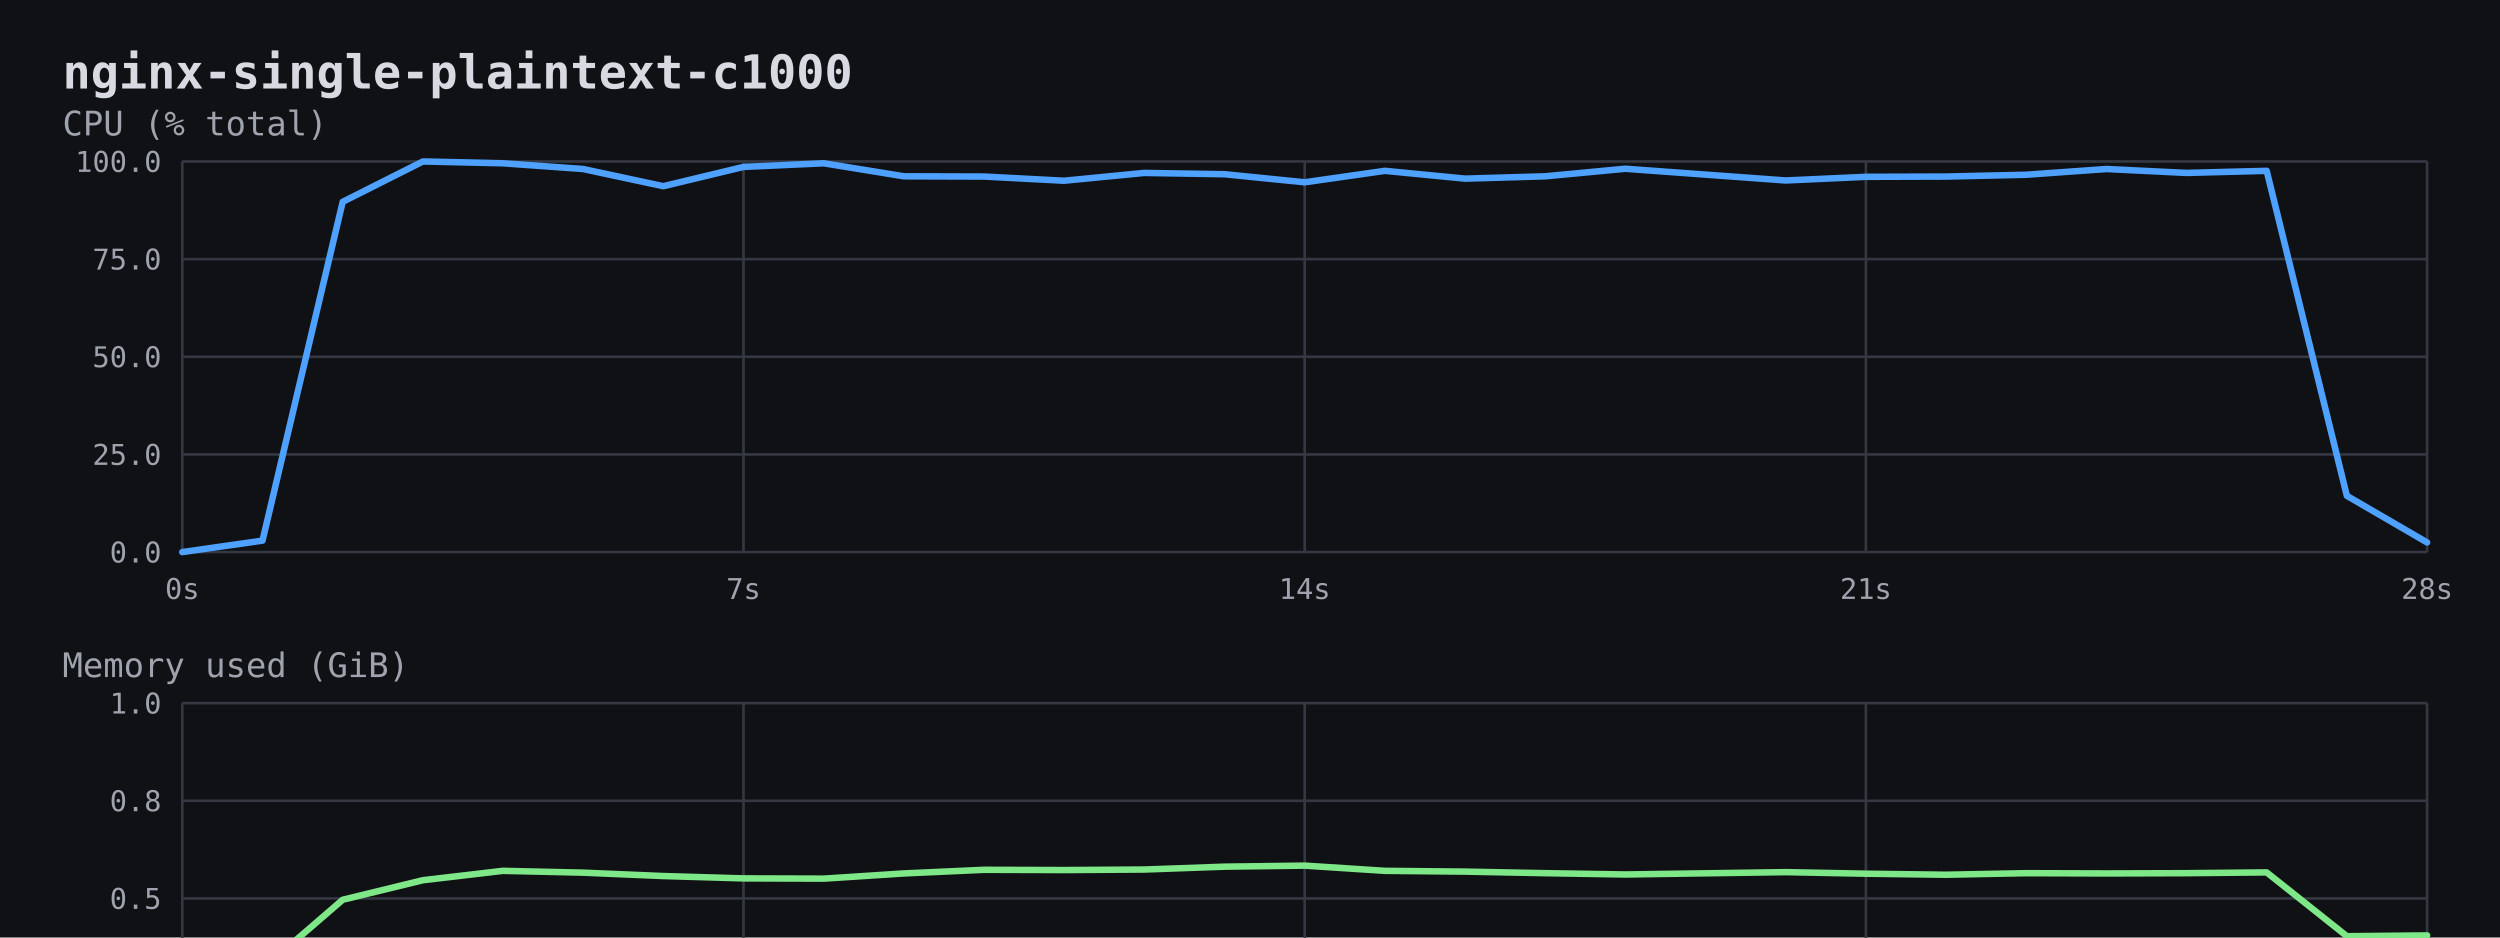
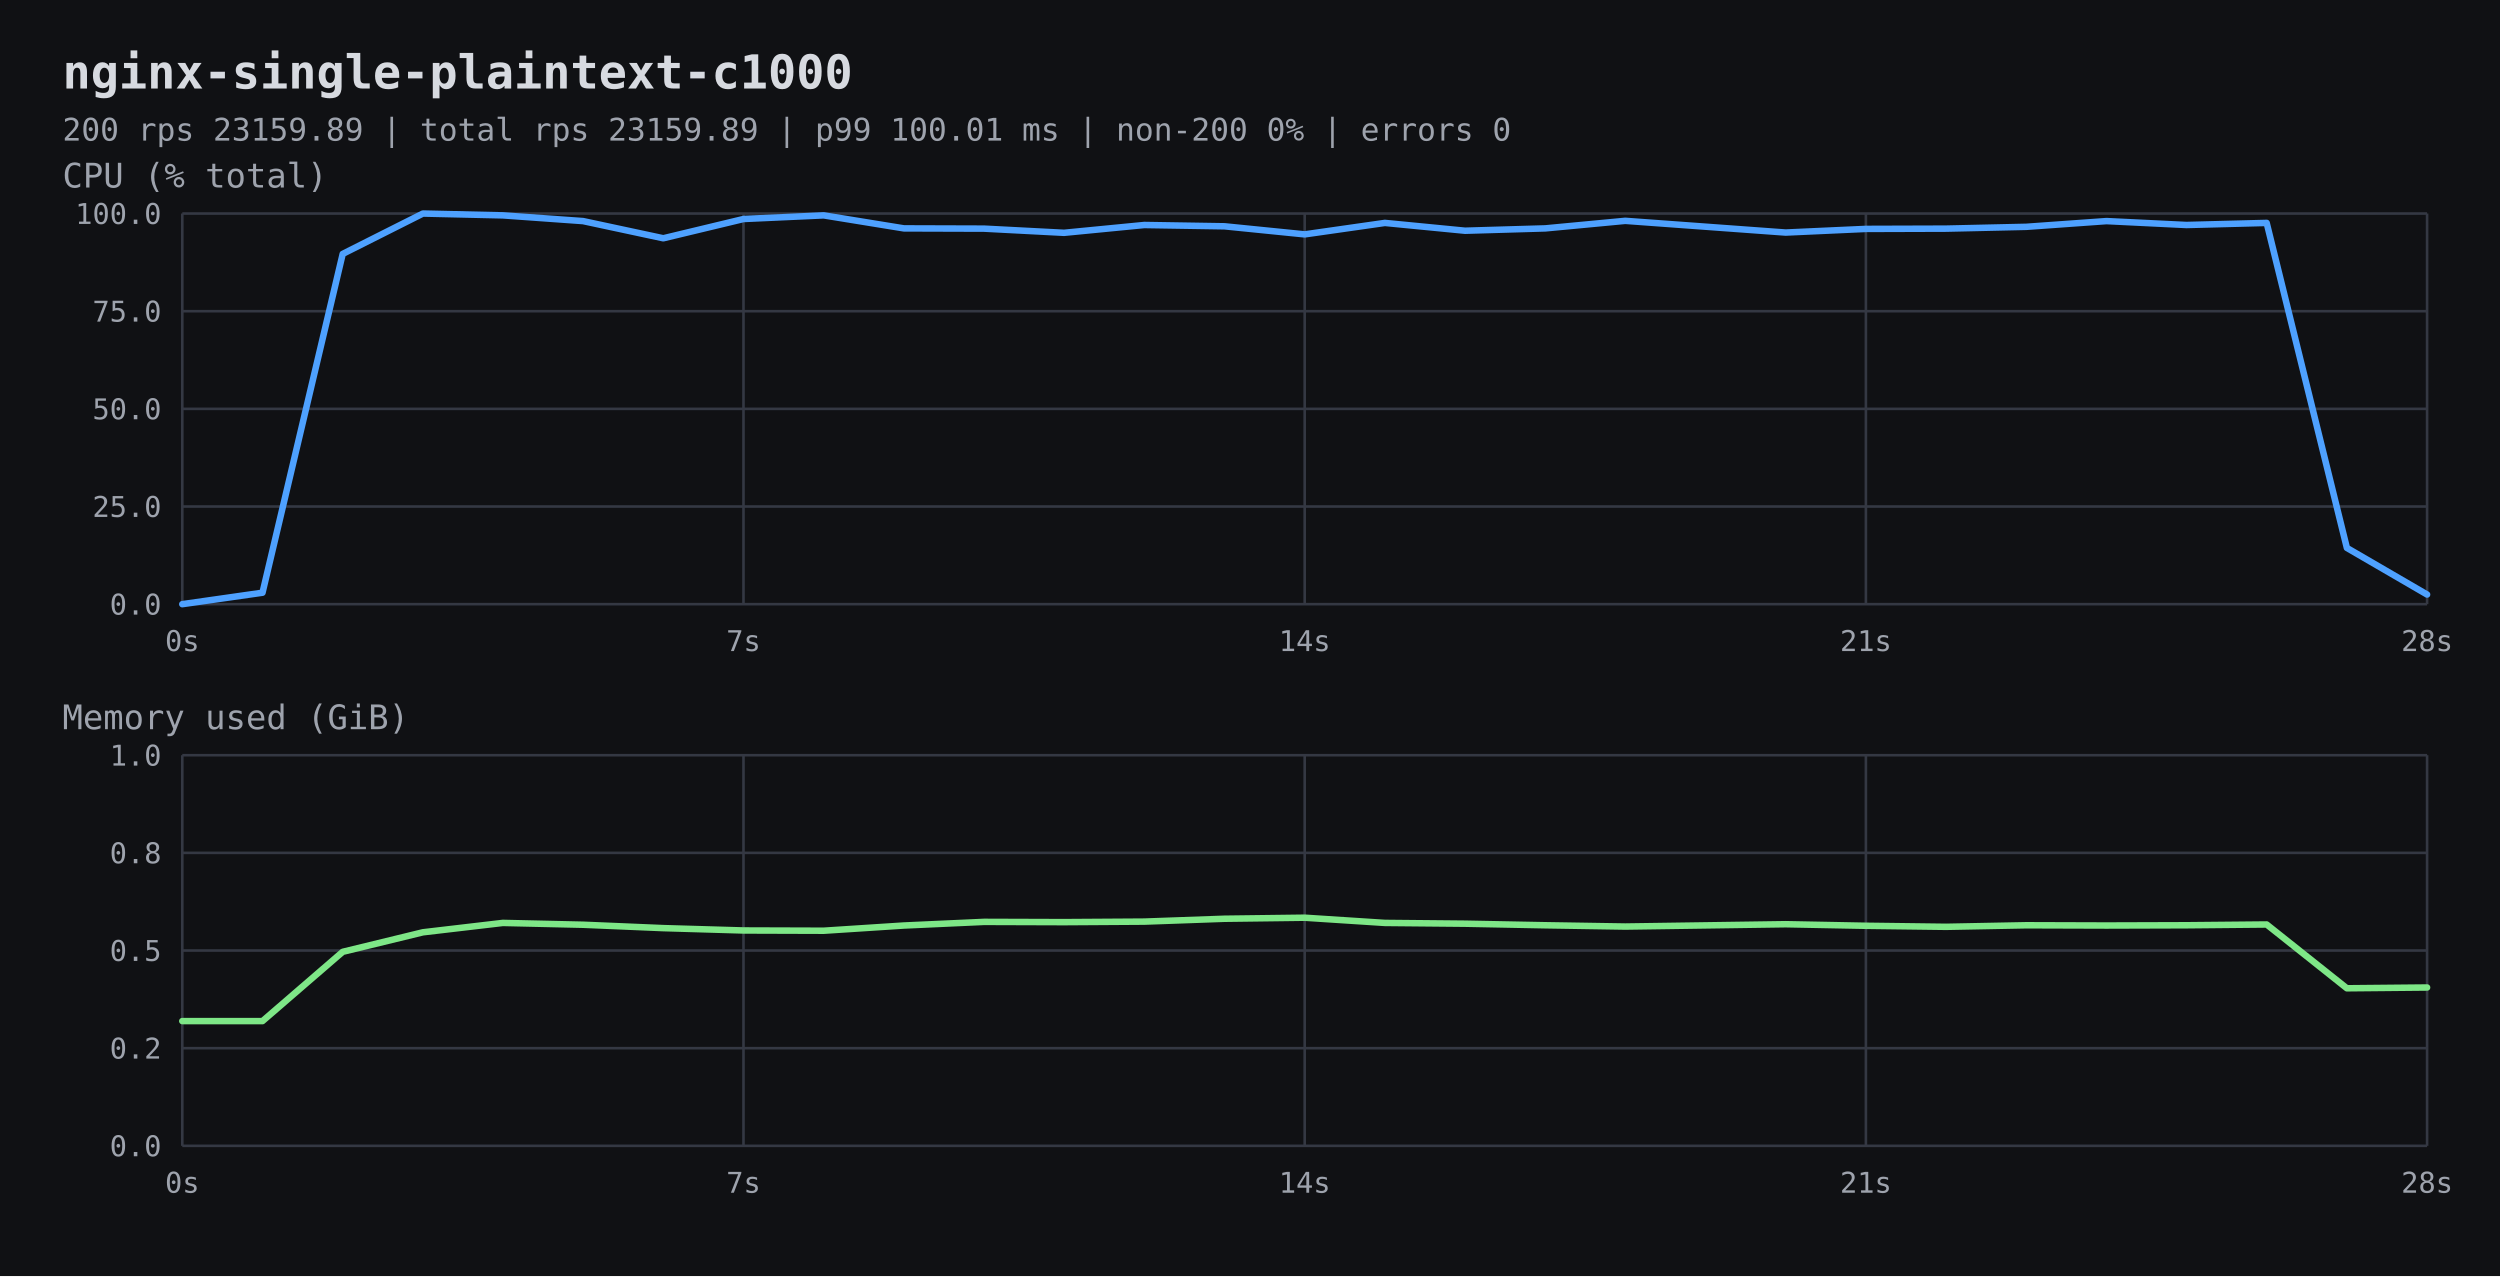
- <svg xmlns="http://www.w3.org/2000/svg" width="960" height="360" viewBox="0 0 960 360">
+ <svg xmlns="http://www.w3.org/2000/svg" width="960" height="490" viewBox="0 0 960 490">
  <rect width="100%" height="100%" fill="#101114" />
  <text x="24" y="34" fill="#d7dae0" font-family="ui-monospace, SFMono-Regular, Menlo, monospace" font-size="18" font-weight="700">nginx-single-plaintext-c1000</text>
-   <text x="24" y="52.0" fill="#9ea3ad" font-family="ui-monospace, SFMono-Regular, Menlo, monospace" font-size="13">CPU (% total)</text>
-   <line x1="70.0" y1="62.0" x2="932.0" y2="62.0" stroke="#343843" stroke-width="1" />
-   <text x="62.0" y="66.0" fill="#9ea3ad" font-family="ui-monospace, SFMono-Regular, Menlo, monospace" font-size="11" text-anchor="end">100.0</text>
-   <line x1="70.0" y1="99.5" x2="932.0" y2="99.5" stroke="#343843" stroke-width="1" />
-   <text x="62.0" y="103.5" fill="#9ea3ad" font-family="ui-monospace, SFMono-Regular, Menlo, monospace" font-size="11" text-anchor="end">75.0</text>
-   <line x1="70.0" y1="137.0" x2="932.0" y2="137.0" stroke="#343843" stroke-width="1" />
-   <text x="62.0" y="141.0" fill="#9ea3ad" font-family="ui-monospace, SFMono-Regular, Menlo, monospace" font-size="11" text-anchor="end">50.0</text>
-   <line x1="70.0" y1="174.5" x2="932.0" y2="174.5" stroke="#343843" stroke-width="1" />
-   <text x="62.0" y="178.5" fill="#9ea3ad" font-family="ui-monospace, SFMono-Regular, Menlo, monospace" font-size="11" text-anchor="end">25.0</text>
-   <line x1="70.0" y1="212.0" x2="932.0" y2="212.0" stroke="#343843" stroke-width="1" />
-   <text x="62.0" y="216.0" fill="#9ea3ad" font-family="ui-monospace, SFMono-Regular, Menlo, monospace" font-size="11" text-anchor="end">0.0</text>
-   <line x1="70.0" y1="62.0" x2="70.0" y2="212.0" stroke="#343843" stroke-width="1" />
-   <text x="70.0" y="230.0" fill="#9ea3ad" font-family="ui-monospace, SFMono-Regular, Menlo, monospace" font-size="11" text-anchor="middle">0s</text>
-   <line x1="285.5" y1="62.0" x2="285.5" y2="212.0" stroke="#343843" stroke-width="1" />
-   <text x="285.5" y="230.0" fill="#9ea3ad" font-family="ui-monospace, SFMono-Regular, Menlo, monospace" font-size="11" text-anchor="middle">7s</text>
-   <line x1="501.0" y1="62.0" x2="501.0" y2="212.0" stroke="#343843" stroke-width="1" />
-   <text x="501.0" y="230.0" fill="#9ea3ad" font-family="ui-monospace, SFMono-Regular, Menlo, monospace" font-size="11" text-anchor="middle">14s</text>
-   <line x1="716.5" y1="62.0" x2="716.5" y2="212.0" stroke="#343843" stroke-width="1" />
-   <text x="716.5" y="230.0" fill="#9ea3ad" font-family="ui-monospace, SFMono-Regular, Menlo, monospace" font-size="11" text-anchor="middle">21s</text>
-   <line x1="932.0" y1="62.0" x2="932.0" y2="212.0" stroke="#343843" stroke-width="1" />
-   <text x="932.0" y="230.0" fill="#9ea3ad" font-family="ui-monospace, SFMono-Regular, Menlo, monospace" font-size="11" text-anchor="middle">28s</text>
-   <path d="M 70.0 212.0 L 100.8 207.6 L 131.6 77.5 L 162.4 62.0 L 193.1 62.7 L 223.9 64.9 L 254.7 71.5 L 285.5 64.1 L 316.3 62.7 L 347.1 67.7 L 377.9 67.8 L 408.6 69.4 L 439.4 66.4 L 470.2 66.9 L 501.0 70.0 L 531.8 65.6 L 562.6 68.6 L 593.4 67.7 L 624.1 64.8 L 685.7 69.3 L 716.5 67.9 L 747.3 67.8 L 778.1 67.1 L 808.9 64.9 L 839.6 66.4 L 870.4 65.6 L 901.2 190.4 L 932.0 208.3" fill="none" stroke="#4ea1ff" stroke-width="2.5" stroke-linejoin="round" stroke-linecap="round" />
-   <text x="24" y="260.0" fill="#9ea3ad" font-family="ui-monospace, SFMono-Regular, Menlo, monospace" font-size="13">Memory used (GiB)</text>
-   <line x1="70.0" y1="270.0" x2="932.0" y2="270.0" stroke="#343843" stroke-width="1" />
-   <text x="62.0" y="274.0" fill="#9ea3ad" font-family="ui-monospace, SFMono-Regular, Menlo, monospace" font-size="11" text-anchor="end">1.0</text>
-   <line x1="70.0" y1="307.5" x2="932.0" y2="307.5" stroke="#343843" stroke-width="1" />
-   <text x="62.0" y="311.5" fill="#9ea3ad" font-family="ui-monospace, SFMono-Regular, Menlo, monospace" font-size="11" text-anchor="end">0.8</text>
-   <line x1="70.0" y1="345.0" x2="932.0" y2="345.0" stroke="#343843" stroke-width="1" />
-   <text x="62.0" y="349.0" fill="#9ea3ad" font-family="ui-monospace, SFMono-Regular, Menlo, monospace" font-size="11" text-anchor="end">0.5</text>
-   <line x1="70.0" y1="382.5" x2="932.0" y2="382.5" stroke="#343843" stroke-width="1" />
-   <text x="62.0" y="386.5" fill="#9ea3ad" font-family="ui-monospace, SFMono-Regular, Menlo, monospace" font-size="11" text-anchor="end">0.2</text>
-   <line x1="70.0" y1="420.0" x2="932.0" y2="420.0" stroke="#343843" stroke-width="1" />
-   <text x="62.0" y="424.0" fill="#9ea3ad" font-family="ui-monospace, SFMono-Regular, Menlo, monospace" font-size="11" text-anchor="end">0.0</text>
-   <line x1="70.0" y1="270.0" x2="70.0" y2="420.0" stroke="#343843" stroke-width="1" />
-   <text x="70.0" y="438.0" fill="#9ea3ad" font-family="ui-monospace, SFMono-Regular, Menlo, monospace" font-size="11" text-anchor="middle">0s</text>
-   <line x1="285.5" y1="270.0" x2="285.5" y2="420.0" stroke="#343843" stroke-width="1" />
-   <text x="285.5" y="438.0" fill="#9ea3ad" font-family="ui-monospace, SFMono-Regular, Menlo, monospace" font-size="11" text-anchor="middle">7s</text>
-   <line x1="501.0" y1="270.0" x2="501.0" y2="420.0" stroke="#343843" stroke-width="1" />
-   <text x="501.0" y="438.0" fill="#9ea3ad" font-family="ui-monospace, SFMono-Regular, Menlo, monospace" font-size="11" text-anchor="middle">14s</text>
-   <line x1="716.5" y1="270.0" x2="716.5" y2="420.0" stroke="#343843" stroke-width="1" />
-   <text x="716.5" y="438.0" fill="#9ea3ad" font-family="ui-monospace, SFMono-Regular, Menlo, monospace" font-size="11" text-anchor="middle">21s</text>
-   <line x1="932.0" y1="270.0" x2="932.0" y2="420.0" stroke="#343843" stroke-width="1" />
-   <text x="932.0" y="438.0" fill="#9ea3ad" font-family="ui-monospace, SFMono-Regular, Menlo, monospace" font-size="11" text-anchor="middle">28s</text>
-   <path d="M 70.0 372.1 L 100.8 372.1 L 131.6 345.5 L 162.4 338.0 L 193.1 334.4 L 223.9 335.1 L 254.7 336.4 L 285.5 337.3 L 316.3 337.4 L 347.1 335.4 L 377.9 334.0 L 408.6 334.1 L 439.4 333.9 L 470.2 332.8 L 501.0 332.4 L 531.8 334.4 L 562.6 334.7 L 593.4 335.3 L 624.1 335.8 L 685.7 334.9 L 716.5 335.5 L 747.3 335.9 L 778.1 335.3 L 808.9 335.4 L 839.6 335.3 L 870.4 335.0 L 901.2 359.5 L 932.0 359.2" fill="none" stroke="#7ee787" stroke-width="2.5" stroke-linejoin="round" stroke-linecap="round" />
+   <text x="24" y="54" fill="#9ea3ad" font-family="ui-monospace, SFMono-Regular, Menlo, monospace" font-size="12">200 rps 23159.89 | total rps 23159.89 | p99 100.01 ms | non-200 0% | errors 0</text>
+   <text x="24" y="72.0" fill="#9ea3ad" font-family="ui-monospace, SFMono-Regular, Menlo, monospace" font-size="13">CPU (% total)</text>
+   <line x1="70.0" y1="82.0" x2="932.0" y2="82.0" stroke="#343843" stroke-width="1" />
+   <text x="62.0" y="86.0" fill="#9ea3ad" font-family="ui-monospace, SFMono-Regular, Menlo, monospace" font-size="11" text-anchor="end">100.0</text>
+   <line x1="70.0" y1="119.5" x2="932.0" y2="119.5" stroke="#343843" stroke-width="1" />
+   <text x="62.0" y="123.5" fill="#9ea3ad" font-family="ui-monospace, SFMono-Regular, Menlo, monospace" font-size="11" text-anchor="end">75.0</text>
+   <line x1="70.0" y1="157.0" x2="932.0" y2="157.0" stroke="#343843" stroke-width="1" />
+   <text x="62.0" y="161.0" fill="#9ea3ad" font-family="ui-monospace, SFMono-Regular, Menlo, monospace" font-size="11" text-anchor="end">50.0</text>
+   <line x1="70.0" y1="194.5" x2="932.0" y2="194.5" stroke="#343843" stroke-width="1" />
+   <text x="62.0" y="198.5" fill="#9ea3ad" font-family="ui-monospace, SFMono-Regular, Menlo, monospace" font-size="11" text-anchor="end">25.0</text>
+   <line x1="70.0" y1="232.0" x2="932.0" y2="232.0" stroke="#343843" stroke-width="1" />
+   <text x="62.0" y="236.0" fill="#9ea3ad" font-family="ui-monospace, SFMono-Regular, Menlo, monospace" font-size="11" text-anchor="end">0.0</text>
+   <line x1="70.0" y1="82.0" x2="70.0" y2="232.0" stroke="#343843" stroke-width="1" />
+   <text x="70.0" y="250.0" fill="#9ea3ad" font-family="ui-monospace, SFMono-Regular, Menlo, monospace" font-size="11" text-anchor="middle">0s</text>
+   <line x1="285.5" y1="82.0" x2="285.5" y2="232.0" stroke="#343843" stroke-width="1" />
+   <text x="285.5" y="250.0" fill="#9ea3ad" font-family="ui-monospace, SFMono-Regular, Menlo, monospace" font-size="11" text-anchor="middle">7s</text>
+   <line x1="501.0" y1="82.0" x2="501.0" y2="232.0" stroke="#343843" stroke-width="1" />
+   <text x="501.0" y="250.0" fill="#9ea3ad" font-family="ui-monospace, SFMono-Regular, Menlo, monospace" font-size="11" text-anchor="middle">14s</text>
+   <line x1="716.5" y1="82.0" x2="716.5" y2="232.0" stroke="#343843" stroke-width="1" />
+   <text x="716.5" y="250.0" fill="#9ea3ad" font-family="ui-monospace, SFMono-Regular, Menlo, monospace" font-size="11" text-anchor="middle">21s</text>
+   <line x1="932.0" y1="82.0" x2="932.0" y2="232.0" stroke="#343843" stroke-width="1" />
+   <text x="932.0" y="250.0" fill="#9ea3ad" font-family="ui-monospace, SFMono-Regular, Menlo, monospace" font-size="11" text-anchor="middle">28s</text>
+   <path d="M 70.0 232.0 L 100.8 227.6 L 131.6 97.5 L 162.4 82.0 L 193.1 82.7 L 223.9 84.9 L 254.7 91.5 L 285.5 84.1 L 316.3 82.7 L 347.1 87.7 L 377.9 87.8 L 408.6 89.4 L 439.4 86.4 L 470.2 86.9 L 501.0 90.0 L 531.8 85.6 L 562.6 88.6 L 593.4 87.7 L 624.1 84.8 L 685.7 89.3 L 716.5 87.9 L 747.3 87.8 L 778.1 87.1 L 808.9 84.9 L 839.6 86.4 L 870.4 85.6 L 901.2 210.4 L 932.0 228.3" fill="none" stroke="#4ea1ff" stroke-width="2.5" stroke-linejoin="round" stroke-linecap="round" />
+   <text x="24" y="280.0" fill="#9ea3ad" font-family="ui-monospace, SFMono-Regular, Menlo, monospace" font-size="13">Memory used (GiB)</text>
+   <line x1="70.0" y1="290.0" x2="932.0" y2="290.0" stroke="#343843" stroke-width="1" />
+   <text x="62.0" y="294.0" fill="#9ea3ad" font-family="ui-monospace, SFMono-Regular, Menlo, monospace" font-size="11" text-anchor="end">1.0</text>
+   <line x1="70.0" y1="327.5" x2="932.0" y2="327.5" stroke="#343843" stroke-width="1" />
+   <text x="62.0" y="331.5" fill="#9ea3ad" font-family="ui-monospace, SFMono-Regular, Menlo, monospace" font-size="11" text-anchor="end">0.8</text>
+   <line x1="70.0" y1="365.0" x2="932.0" y2="365.0" stroke="#343843" stroke-width="1" />
+   <text x="62.0" y="369.0" fill="#9ea3ad" font-family="ui-monospace, SFMono-Regular, Menlo, monospace" font-size="11" text-anchor="end">0.5</text>
+   <line x1="70.0" y1="402.5" x2="932.0" y2="402.5" stroke="#343843" stroke-width="1" />
+   <text x="62.0" y="406.5" fill="#9ea3ad" font-family="ui-monospace, SFMono-Regular, Menlo, monospace" font-size="11" text-anchor="end">0.2</text>
+   <line x1="70.0" y1="440.0" x2="932.0" y2="440.0" stroke="#343843" stroke-width="1" />
+   <text x="62.0" y="444.0" fill="#9ea3ad" font-family="ui-monospace, SFMono-Regular, Menlo, monospace" font-size="11" text-anchor="end">0.0</text>
+   <line x1="70.0" y1="290.0" x2="70.0" y2="440.0" stroke="#343843" stroke-width="1" />
+   <text x="70.0" y="458.0" fill="#9ea3ad" font-family="ui-monospace, SFMono-Regular, Menlo, monospace" font-size="11" text-anchor="middle">0s</text>
+   <line x1="285.5" y1="290.0" x2="285.5" y2="440.0" stroke="#343843" stroke-width="1" />
+   <text x="285.5" y="458.0" fill="#9ea3ad" font-family="ui-monospace, SFMono-Regular, Menlo, monospace" font-size="11" text-anchor="middle">7s</text>
+   <line x1="501.0" y1="290.0" x2="501.0" y2="440.0" stroke="#343843" stroke-width="1" />
+   <text x="501.0" y="458.0" fill="#9ea3ad" font-family="ui-monospace, SFMono-Regular, Menlo, monospace" font-size="11" text-anchor="middle">14s</text>
+   <line x1="716.5" y1="290.0" x2="716.5" y2="440.0" stroke="#343843" stroke-width="1" />
+   <text x="716.5" y="458.0" fill="#9ea3ad" font-family="ui-monospace, SFMono-Regular, Menlo, monospace" font-size="11" text-anchor="middle">21s</text>
+   <line x1="932.0" y1="290.0" x2="932.0" y2="440.0" stroke="#343843" stroke-width="1" />
+   <text x="932.0" y="458.0" fill="#9ea3ad" font-family="ui-monospace, SFMono-Regular, Menlo, monospace" font-size="11" text-anchor="middle">28s</text>
+   <path d="M 70.0 392.1 L 100.8 392.1 L 131.6 365.5 L 162.4 358.0 L 193.1 354.4 L 223.9 355.1 L 254.7 356.4 L 285.5 357.3 L 316.3 357.4 L 347.1 355.4 L 377.9 354.0 L 408.6 354.1 L 439.4 353.9 L 470.2 352.8 L 501.0 352.4 L 531.8 354.4 L 562.6 354.7 L 593.4 355.3 L 624.1 355.8 L 685.7 354.9 L 716.5 355.5 L 747.3 355.9 L 778.1 355.3 L 808.9 355.4 L 839.6 355.3 L 870.4 355.0 L 901.2 379.5 L 932.0 379.2" fill="none" stroke="#7ee787" stroke-width="2.5" stroke-linejoin="round" stroke-linecap="round" />
</svg>
